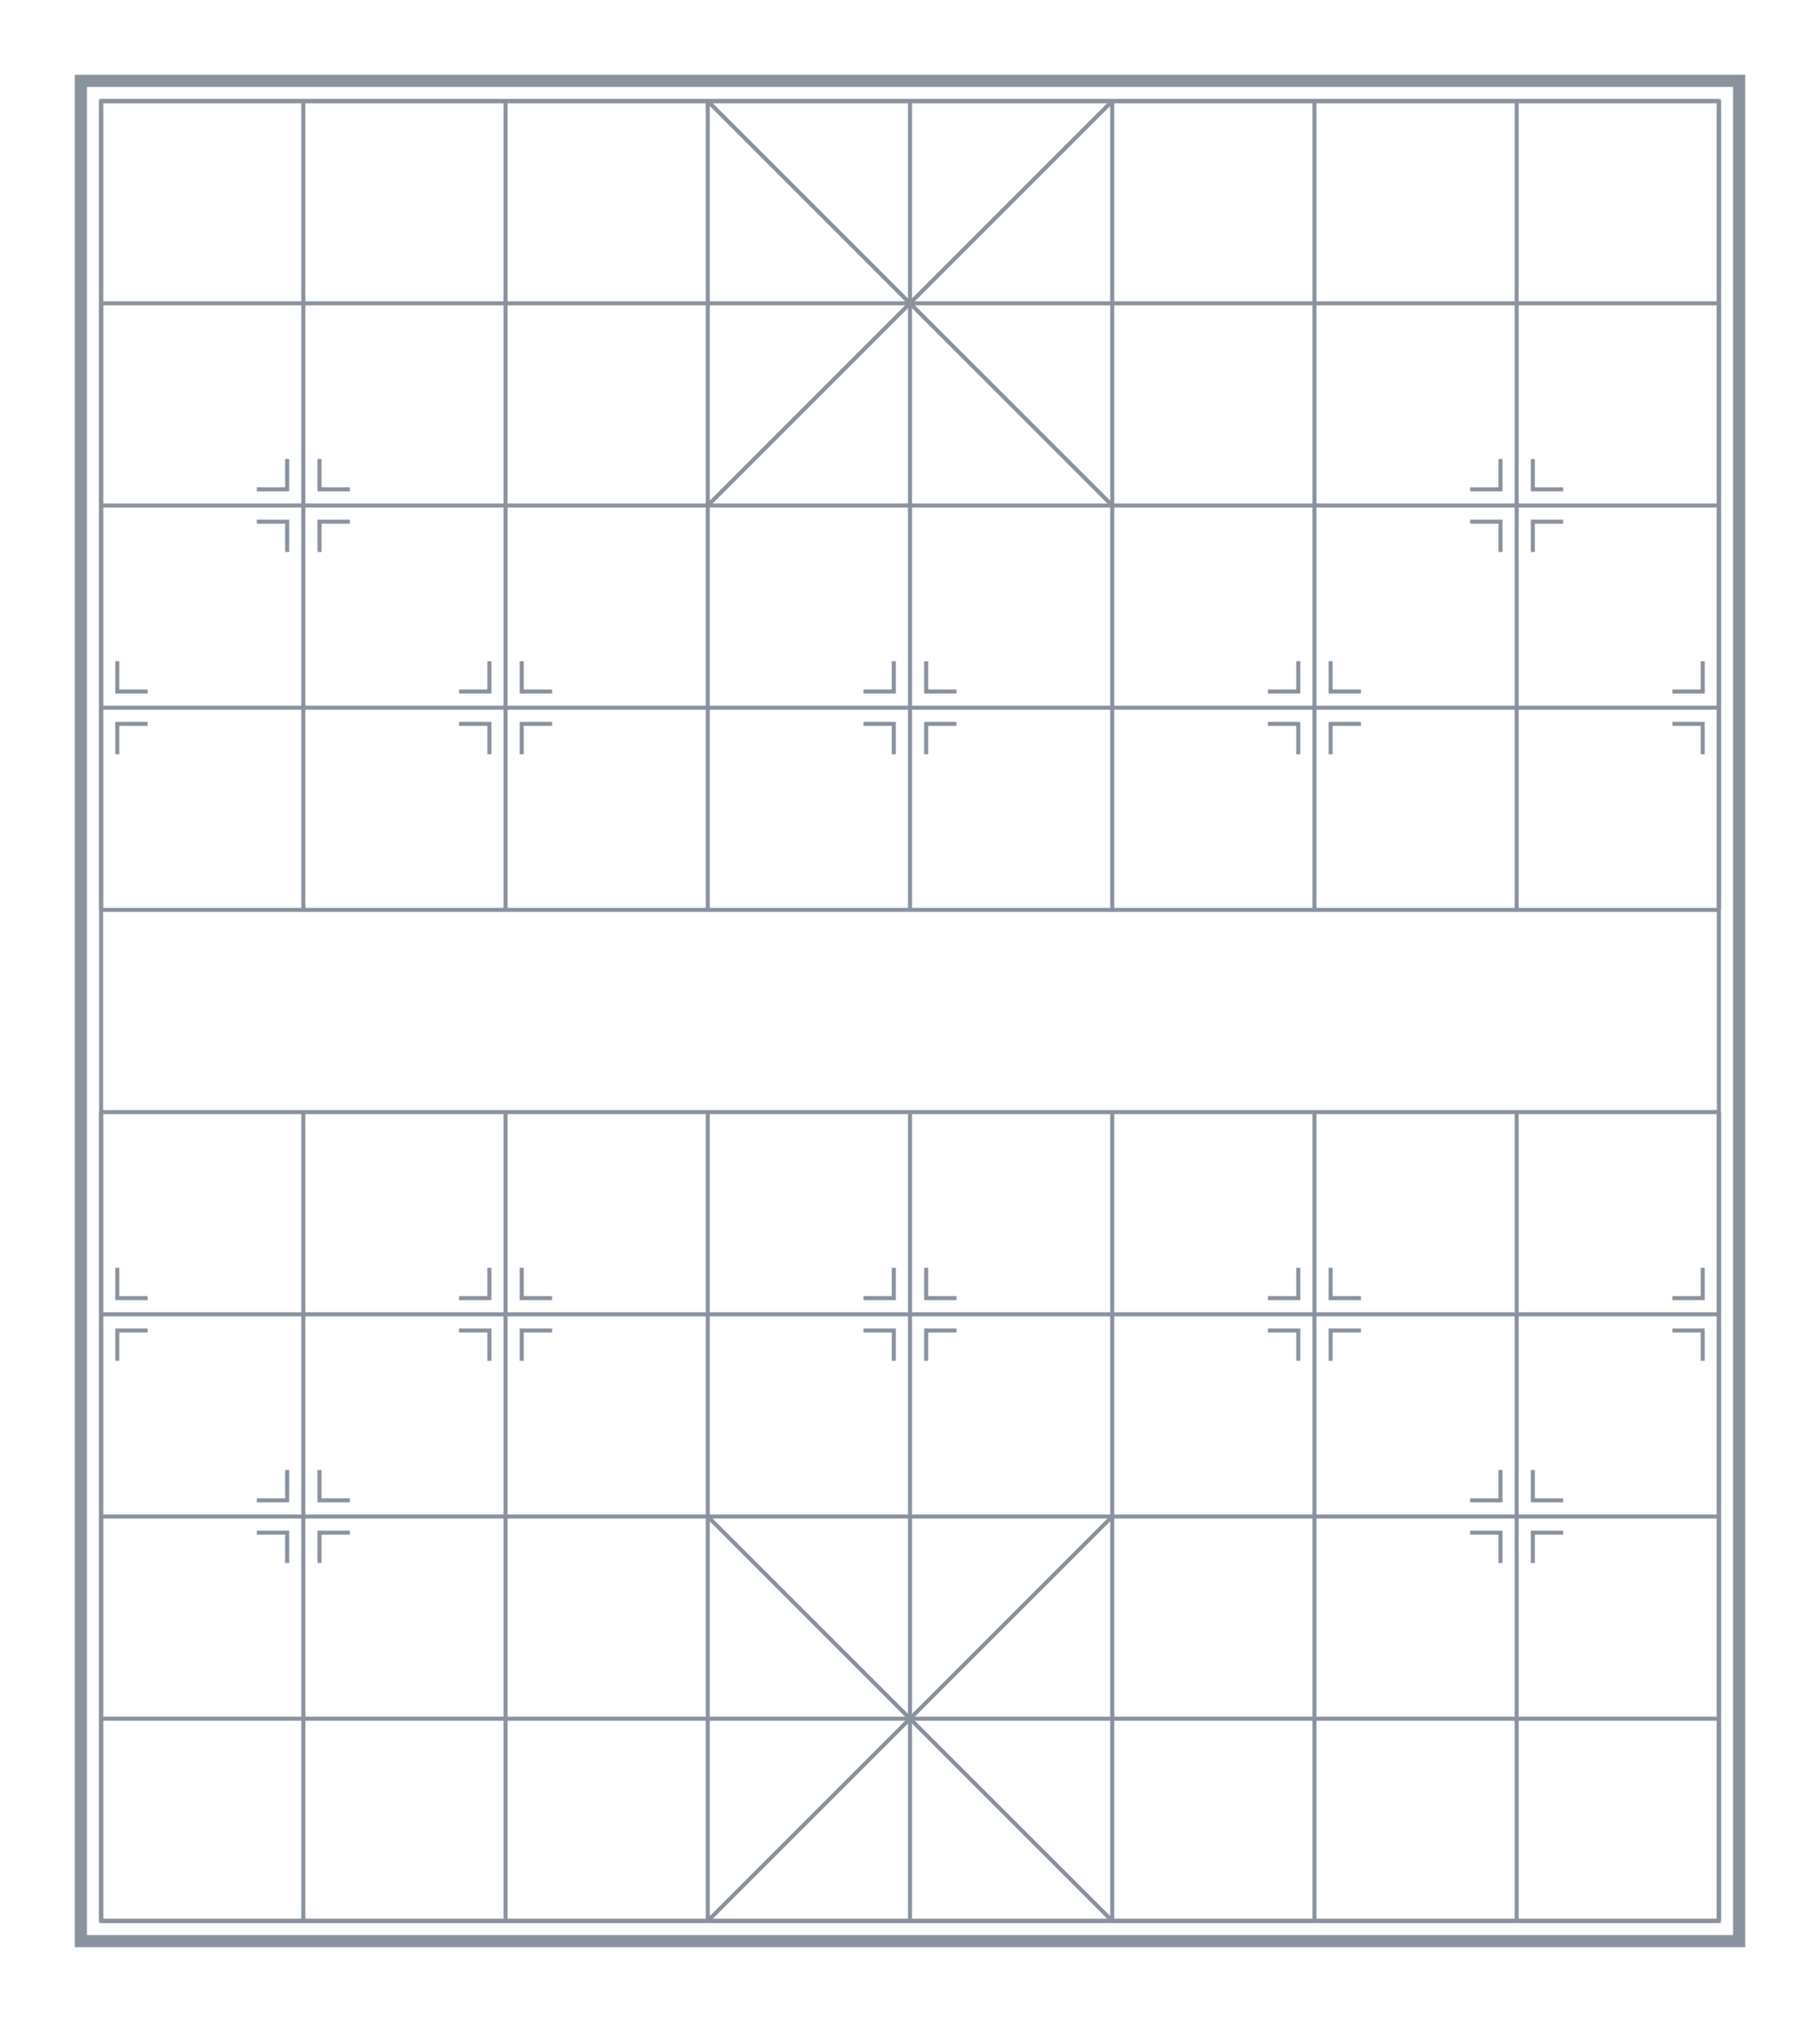
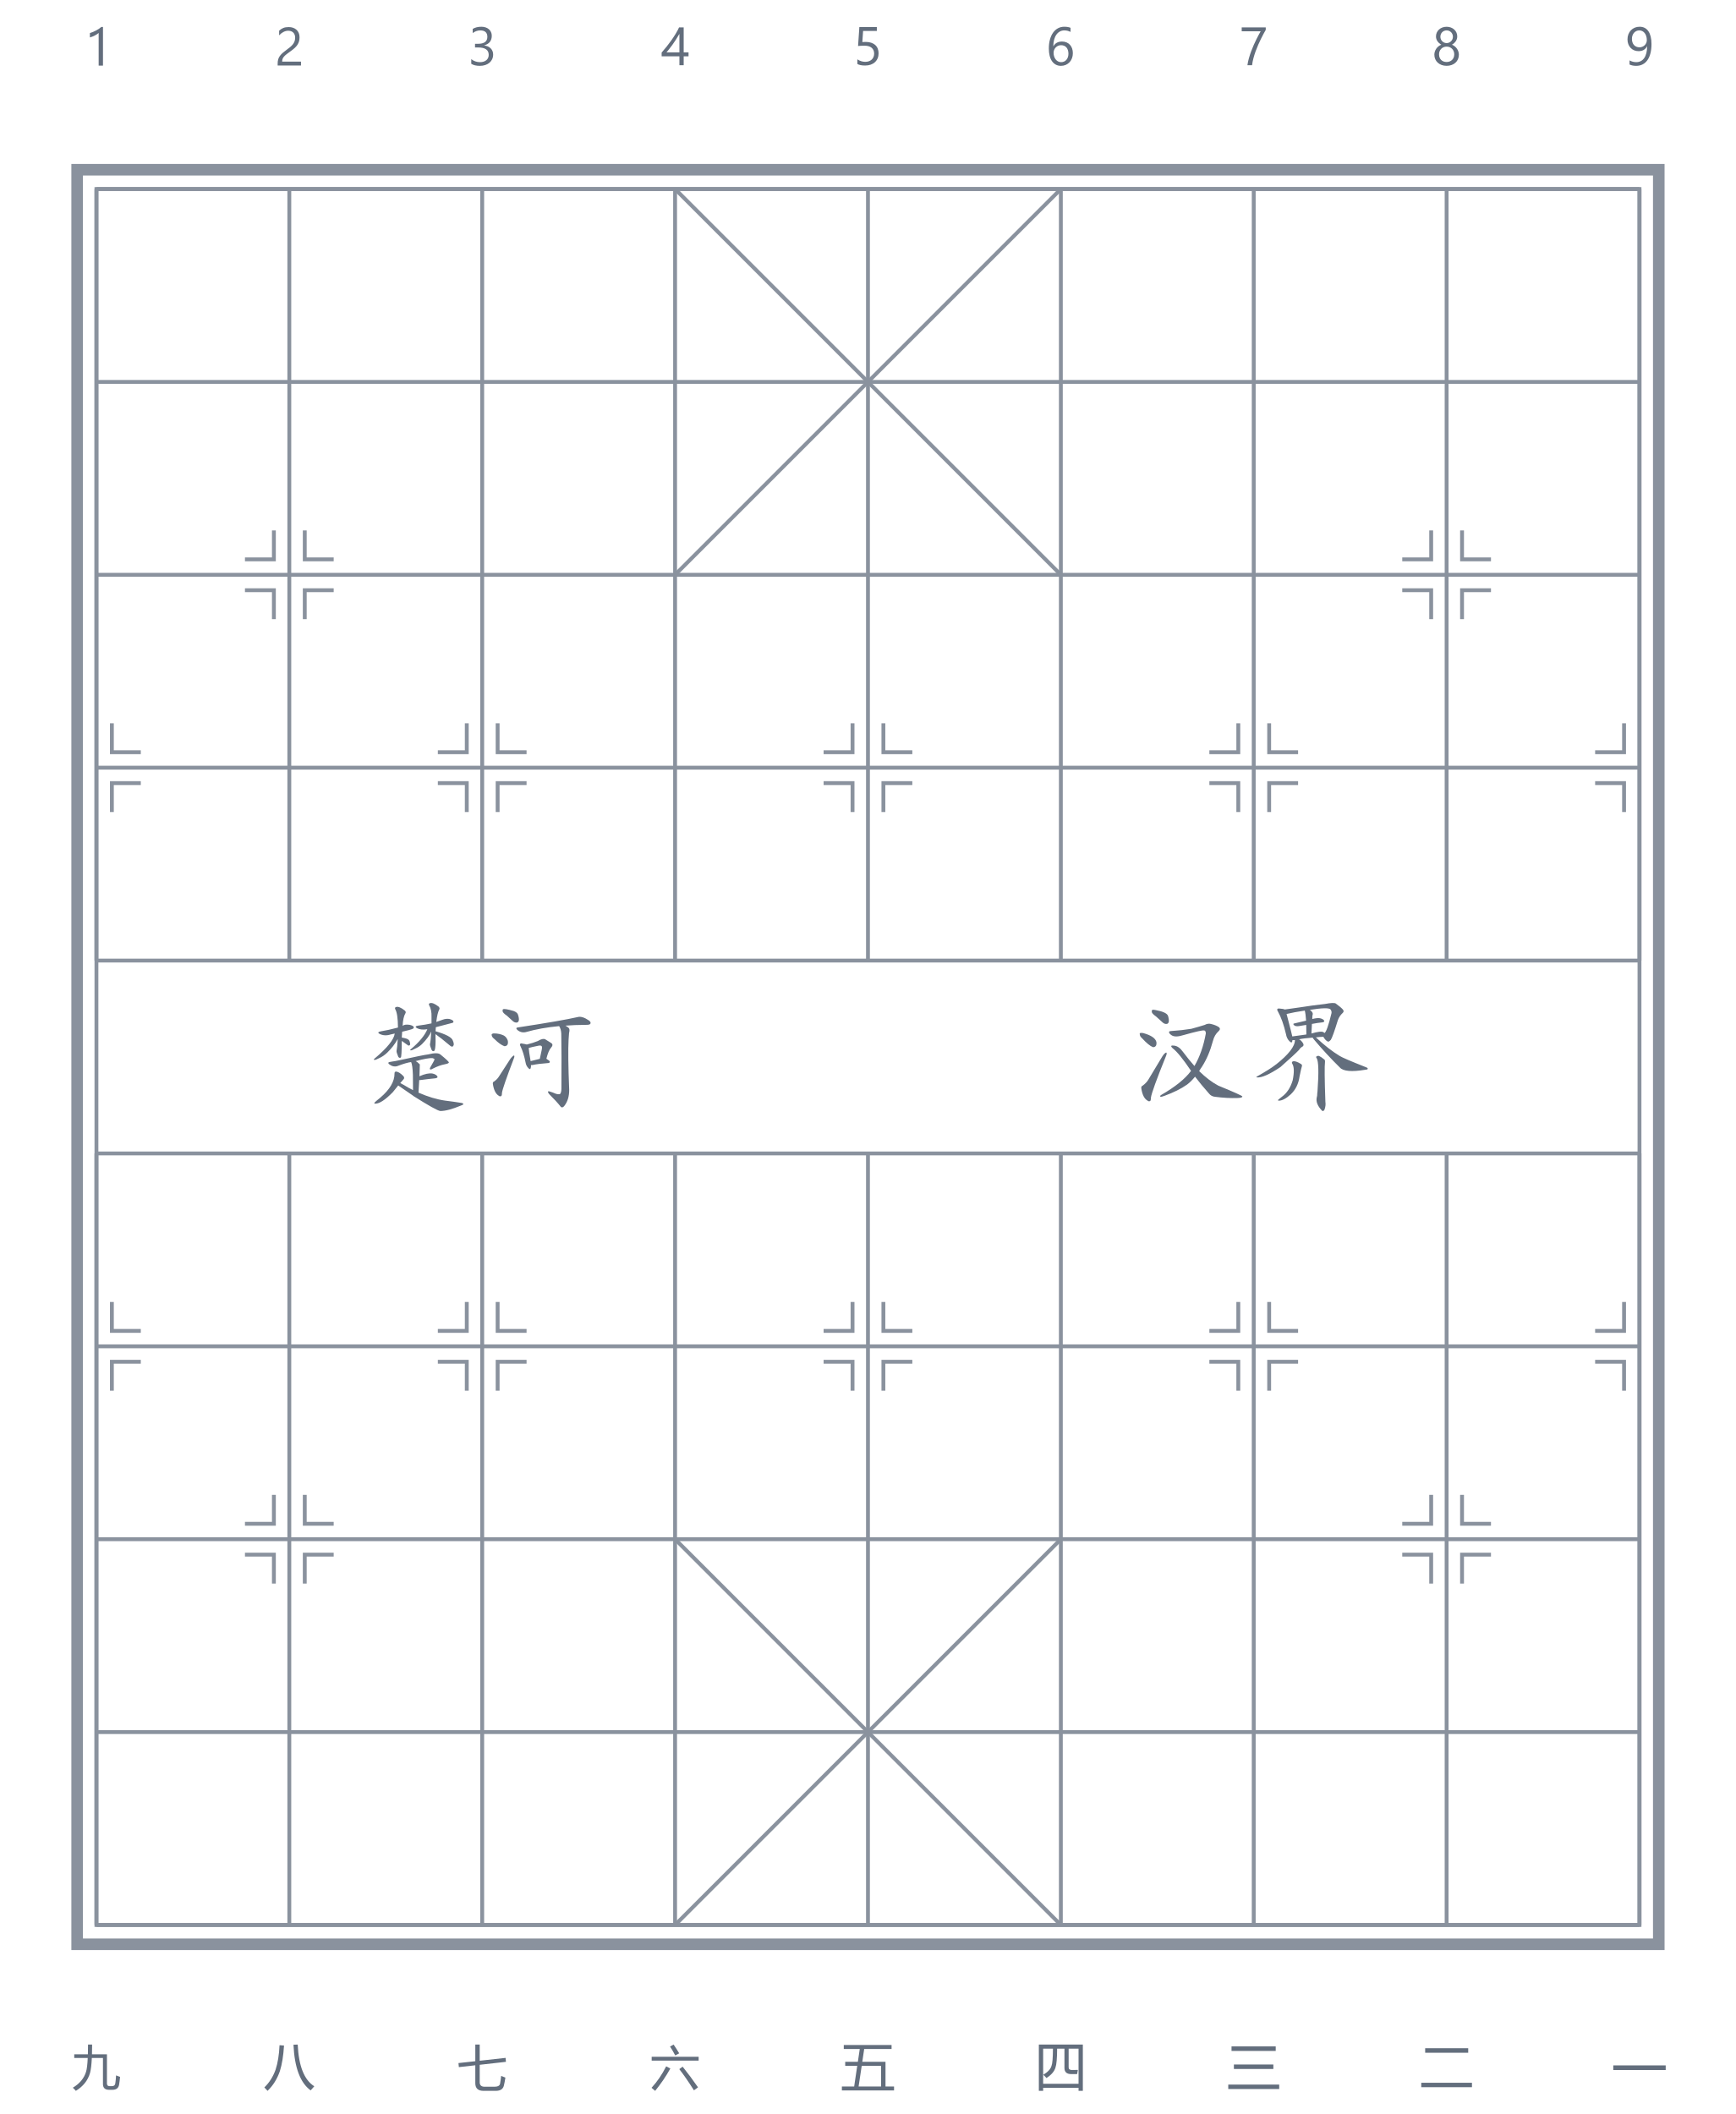
- <svg xmlns="http://www.w3.org/2000/svg" class="xq-grid" viewBox="0 0 450 500" width="450" height="500">
-   <g fill="none" stroke="#8a929e" stroke-width="1">
-     <rect x="20" y="20" width="410" height="460" stroke-width="3" />
-     <rect x="25" y="25" width="400" height="450" />
-     <path d="M25 25H425M25 75H425M25 125H425M25 175H425M25 225H425M25 275H425M25 325H425M25 375H425M25 425H425M25 475H425" />
-     <path d="M25 25V225M75 25V225M125 25V225M175 25V225M225 25V225M275 25V225M325 25V225M375 25V225M425 25V225" />
-     <path d="M25 275V475M75 275V475M125 275V475M175 275V475M225 275V475M275 275V475M325 275V475M375 275V475M425 275V475" />
-     <path d="M175 25L275 125M275 25L175 125M175 375L275 475M275 375L175 475" />
-     <path d="M71 113.5v7.5h-7.5M79 113.5v7.5h7.5M79 136.5v-7.5h7.5M71 136.5v-7.5h-7.5M371 113.5v7.5h-7.5M379 113.5v7.5h7.5M379 136.5v-7.5h7.5M371 136.5v-7.5h-7.5M71 363.5v7.5h-7.5M79 363.5v7.5h7.5M79 386.5v-7.5h7.5M71 386.5v-7.5h-7.5M371 363.5v7.5h-7.5M379 363.5v7.5h7.5M379 386.5v-7.5h7.5M371 386.5v-7.5h-7.5M121 163.5v7.5h-7.5M129 163.5v7.5h7.5M129 186.5v-7.5h7.5M121 186.5v-7.5h-7.5M221 163.5v7.5h-7.5M229 163.5v7.5h7.5M229 186.5v-7.5h7.5M221 186.5v-7.5h-7.5M321 163.5v7.5h-7.5M329 163.5v7.5h7.5M329 186.5v-7.5h7.5M321 186.5v-7.5h-7.5M121 313.5v7.5h-7.5M129 313.5v7.5h7.5M129 336.5v-7.5h7.5M121 336.5v-7.5h-7.5M221 313.5v7.5h-7.5M229 313.5v7.5h7.5M229 336.5v-7.5h7.5M221 336.5v-7.5h-7.5M321 313.5v7.5h-7.5M329 313.5v7.5h7.5M329 336.5v-7.5h7.5M321 336.5v-7.5h-7.5M29 163.5v7.5h7.5M29 186.5v-7.5h7.5M29 313.5v7.5h7.5M29 336.5v-7.5h7.5M421 163.5v7.5h-7.5M421 186.5v-7.5h-7.5M421 313.5v7.5h-7.5M421 336.5v-7.5h-7.5" />
+ <svg xmlns="http://www.w3.org/2000/svg" width="450" height="548" viewBox="0 0 450 548">
+   <g transform="translate(0 24)">
+     <g fill="none" stroke="#8a929e" stroke-width="1">
+       <rect x="20" y="20" width="410" height="460" stroke-width="3" />
+       <rect x="25" y="25" width="400" height="450" />
+       <path d="M25 25H425M25 75H425M25 125H425M25 175H425M25 225H425M25 275H425M25 325H425M25 375H425M25 425H425M25 475H425" />
+       <path d="M25 25V225M75 25V225M125 25V225M175 25V225M225 25V225M275 25V225M325 25V225M375 25V225M425 25V225" />
+       <path d="M25 275V475M75 275V475M125 275V475M175 275V475M225 275V475M275 275V475M325 275V475M375 275V475M425 275V475" />
+       <path d="M175 25L275 125M275 25L175 125M175 375L275 475M275 375L175 475" />
+       <path d="M71 113.5v7.5h-7.5M79 113.5v7.5h7.5M79 136.5v-7.5h7.5M71 136.5v-7.5h-7.5M371 113.5v7.5h-7.5M379 113.5v7.5h7.5M379 136.5v-7.5h7.5M371 136.5v-7.5h-7.5M71 363.5v7.5h-7.5M79 363.5v7.5h7.5M79 386.5v-7.5h7.5M71 386.5v-7.5h-7.5M371 363.5v7.5h-7.5M379 363.5v7.5h7.5M379 386.5v-7.5h7.5M371 386.5v-7.5h-7.5M121 163.5v7.5h-7.5M129 163.5v7.5h7.5M129 186.5v-7.5h7.5M121 186.5v-7.5h-7.5M221 163.5v7.5h-7.5M229 163.5v7.5h7.5M229 186.5v-7.5h7.5M221 186.5v-7.5h-7.5M321 163.5v7.5h-7.5M329 163.5v7.5h7.5M329 186.5v-7.5h7.5M321 186.5v-7.5h-7.5M121 313.5v7.5h-7.5M129 313.5v7.5h7.5M129 336.5v-7.5h7.5M121 336.5v-7.5h-7.5M221 313.5v7.5h-7.5M229 313.5v7.5h7.5M229 336.5v-7.5h7.5M221 336.5v-7.5h-7.5M321 313.5v7.5h-7.5M329 313.5v7.5h7.5M329 336.5v-7.5h7.5M321 336.5v-7.5h-7.5M29 163.5v7.5h7.5M29 186.5v-7.5h7.5M29 313.5v7.5h7.5M29 336.5v-7.5h7.5M421 163.5v7.5h-7.5M421 186.5v-7.5h-7.5M421 313.5v7.5h-7.5M421 336.5v-7.5h-7.5" />
+     </g>
+   </g>
+   <g id="river" fill="#636e7d">
+     <path transform="matrix(0.609465 0 0 0.609465 91.89882 286.3611)" d="M 20.109 -27.121 Q 22.856 -25.236 22.904 -25.139 Q 22.953 -25.139 23.156 -25.139 Q 23.514 -25.188 23.668 -25.594 Q 23.717 -26.106 23.408 -27.016 Q 23.205 -27.674 22.141 -28.080 Q 21.174 -28.389 20.109 -28.543 Q 20.158 -29.811 20.264 -31.029 Q 21.531 -31.387 22.953 -31.688 Q 24.684 -32.142 24.984 -32.403 Q 25.342 -32.752 25.139 -33.158 Q 24.781 -33.670 23.408 -33.971 Q 21.279 -34.279 20.467 -33.516 Q 20.621 -37.172 21.686 -38.951 Q 21.986 -39.406 21.434 -40.016 Q 18.939 -41.998 17.672 -41.543 Q 17.014 -41.340 17.314 -40.625 Q 18.436 -38.797 18.484 -32.809 Q 14.324 -31.688 11.123 -31.184 Q 9.393 -30.826 10.668 -30.111 Q 12.797 -29.047 15.340 -29.859 Q 16.096 -30.062 17.111 -30.266 Q 16.608 -26.406 8.531 -19.606 Q 7.873 -19.094 8.531 -19.045 Q 8.986 -18.996 10.514 -19.809 Q 12.342 -20.621 13.918 -22.141 Q 16.656 -24.781 18.387 -27.934 Q 18.184 -24.375 17.875 -22.799 Q 17.826 -22.295 18.590 -20.418 Q 19.045 -19.654 19.703 -20.061 Q 20.061 -20.361 20.109 -27.121 Z M 34.434 -30.014 Q 37.017 -28.186 40.170 -25.496 Q 40.828 -24.830 41.486 -24.684 Q 41.844 -24.684 42.047 -25.090 Q 42.502 -25.699 41.795 -27.324 Q 41.137 -29.299 34.483 -31.233 Q 34.483 -32.142 34.580 -32.955 Q 41.746 -34.783 41.795 -34.840 Q 42.250 -35.189 41.998 -35.596 Q 41.641 -36.108 40.324 -36.465 Q 38.903 -36.668 37.529 -36.156 Q 36.156 -35.653 34.783 -35.189 Q 35.246 -39.049 36.059 -40.528 Q 36.359 -40.983 35.856 -41.641 Q 33.361 -43.623 32.045 -43.168 Q 31.436 -42.965 31.736 -42.299 Q 32.858 -40.422 32.752 -37.375 Q 32.752 -35.953 32.752 -34.580 Q 30.014 -33.971 27.016 -33.621 Q 25.293 -33.312 26.561 -32.549 Q 28.283 -31.639 30.981 -32.094 Q 29.299 -28.080 23.969 -23.611 Q 23.359 -23.108 23.969 -23.108 Q 24.326 -23.059 25.748 -23.814 Q 27.324 -24.481 28.641 -25.699 Q 31.533 -28.592 32.654 -31.127 Q 32.451 -27.324 32.094 -25.699 Q 32.045 -25.090 32.809 -23.262 Q 33.264 -22.498 33.922 -22.904 Q 34.434 -23.359 34.483 -26.918 Q 34.483 -28.438 34.434 -30.014 Z M 18.590 -8.174 Q 21.686 -5.996 24.936 -3.811 Q 24.887 -3.811 24.936 -3.762 Q 34.889 2.543 36.514 2.689 Q 39.764 2.689 45.297 0.358 Q 46.264 0.049 46.264 -0.252 Q 46.312 -0.609 45.451 -0.764 Q 42.250 -1.268 38.545 -1.731 Q 33.215 -2.486 27.219 -5.127 Q 27.373 -8.027 27.527 -10.465 Q 27.576 -10.465 27.934 -10.465 Q 31.639 -10.969 34.377 -11.221 Q 35.653 -11.424 35.189 -12.139 Q 34.580 -12.951 33.158 -13.252 Q 31.029 -13.609 27.625 -12.090 Q 27.779 -17.014 27.779 -17.111 Q 27.731 -17.168 27.731 -17.168 Q 26.918 -18.078 26.000 -18.533 Q 31.330 -19.955 33.158 -19.809 Q 33.971 -19.606 34.028 -19.248 Q 34.028 -18.939 32.248 -15.893 Q 31.891 -15.283 32.142 -15.031 Q 32.500 -14.828 33.312 -15.340 Q 36.108 -16.762 38.342 -17.168 Q 40.170 -17.518 40.121 -17.981 Q 40.064 -18.484 36.562 -21.328 Q 35.344 -22.393 31.281 -21.377 Q 29.404 -21.174 19.500 -18.996 Q 17.469 -18.533 15.340 -18.233 Q 13.764 -18.029 14.779 -17.168 Q 16.453 -15.893 18.184 -16.404 Q 22.189 -17.924 24.074 -18.127 Q 24.684 -16.908 24.830 -12.699 Q 24.830 -10.408 24.887 -6.199 Q 23.920 -6.703 22.856 -7.264 Q 20.824 -8.531 19.451 -9.189 Q 20.109 -10.002 20.824 -10.766 Q 21.434 -11.375 20.768 -12.188 Q 18.793 -14.170 17.518 -14.064 Q 17.014 -14.016 17.014 -13.252 Q 17.062 -8.174 10.920 -2.949 Q 9.393 -1.731 8.637 -1.016 Q 8.125 -0.252 8.938 -0.455 Q 11.529 -0.455 16.299 -5.330 Q 18.029 -7.467 18.590 -8.174 Z M 64.846 -37.830 Q 65.967 -36.871 67.283 -35.596 Q 68.096 -34.840 69.014 -34.938 Q 69.623 -34.986 69.875 -35.750 Q 70.078 -36.668 69.517 -38.342 Q 69.168 -39.309 67.641 -39.861 Q 63.830 -40.983 63.172 -40.576 Q 62.871 -40.373 63.018 -39.609 Q 63.221 -38.951 64.846 -37.830 Z M 59.564 -27.877 Q 61.904 -25.545 63.733 -24.887 Q 64.642 -24.830 65.106 -25.594 Q 65.406 -26.406 65.154 -27.373 Q 64.642 -28.746 63.529 -29.404 Q 61.701 -30.314 59.264 -30.314 Q 58.809 -30.314 58.549 -30.111 Q 58.199 -30.062 58.403 -29.299 Q 58.549 -28.641 59.564 -27.877 Z M 59.361 -9.856 Q 58.703 -9.652 58.858 -8.734 Q 59.467 -4.924 61.344 -3.811 Q 61.701 -3.453 62.262 -3.607 Q 62.717 -3.656 62.717 -5.029 Q 63.018 -7.215 67.689 -19.451 Q 68.047 -20.264 67.998 -20.621 Q 67.949 -21.125 67.486 -20.768 Q 66.983 -20.418 66.324 -19.549 Q 63.684 -15.389 61.295 -11.781 Q 60.686 -10.814 59.361 -9.856 Z M 75.059 -16.859 Q 75.408 -16.811 75.920 -16.908 Q 77.951 -17.371 82.517 -17.721 Q 83.029 -17.777 83.078 -18.281 Q 83.078 -18.639 81.608 -19.549 Q 82.517 -23.108 83.590 -24.221 Q 84.809 -25.594 83.533 -26.309 Q 82.574 -26.918 81.096 -27.828 Q 80.031 -28.340 77.951 -27.064 Q 75.969 -26.252 73.279 -25.594 Q 72.621 -25.797 71.297 -26.000 Q 70.688 -26.203 70.533 -25.902 Q 70.184 -25.594 70.639 -24.781 Q 71.906 -22.189 72.767 -17.924 Q 72.971 -16.656 73.734 -15.795 Q 74.653 -14.674 74.904 -15.486 Q 75.108 -15.998 75.059 -16.859 Z M 74.904 -18.533 Q 74.141 -22.856 74.092 -24.123 Q 75.205 -24.481 78.252 -25.090 Q 79.324 -25.293 79.576 -24.887 Q 79.934 -24.684 79.576 -23.059 Q 79.219 -21.483 78.812 -19.500 Q 76.529 -18.891 74.904 -18.533 Z M 85.564 -4.672 Q 84.451 -5.184 82.924 -5.639 Q 82.314 -5.842 82.314 -5.484 Q 82.266 -5.127 82.778 -4.518 Q 85.873 -1.471 87.799 0.967 Q 88.408 1.471 89.172 0.609 Q 91.358 -2.137 91.309 -6.346 Q 90.699 -21.434 91.049 -27.625 Q 91.106 -29.047 91.252 -30.469 Q 91.609 -31.891 91.252 -32.451 Q 90.903 -32.955 89.733 -33.621 Q 93.283 -33.922 99.076 -33.971 Q 100.141 -34.028 100.344 -34.483 Q 100.653 -35.092 99.734 -35.799 Q 96.842 -37.781 94.965 -37.278 Q 88.108 -35.701 69.469 -32.858 Q 68.356 -32.703 69.217 -31.842 Q 70.793 -30.420 72.873 -30.875 Q 79.267 -32.703 87.043 -33.418 Q 87.092 -33.215 87.392 -32.752 Q 88.002 -31.484 87.953 -29.299 Q 88.108 -22.393 88.002 -6.703 Q 87.953 -5.127 87.449 -4.574 Q 86.938 -4.266 85.564 -4.672 Z" />
+     <path transform="matrix(0.618947 0 0 0.618947 291.6506 286.1726)" d="M 13.000 -36.611 Q 14.268 -35.498 15.689 -34.174 Q 16.502 -33.418 17.420 -33.516 Q 18.029 -33.564 18.281 -34.328 Q 18.484 -35.246 17.981 -36.920 Q 17.371 -38.496 12.643 -39.358 Q 11.732 -39.561 11.375 -39.358 Q 11.074 -39.154 11.221 -38.391 Q 11.424 -37.733 13.000 -36.611 Z M 7.109 -27.527 Q 9.904 -24.481 11.627 -23.814 Q 12.439 -23.668 12.951 -24.424 Q 13.252 -25.090 13.106 -26.000 Q 12.496 -28.283 7.873 -29.608 Q 7.824 -29.656 7.768 -29.656 Q 6.857 -29.859 6.346 -29.705 Q 5.996 -29.656 6.199 -28.949 Q 6.248 -28.283 7.109 -27.527 Z M 7.312 -7.621 Q 6.654 -7.418 6.809 -6.451 Q 7.418 -2.486 9.449 -1.373 Q 9.799 -1.016 10.359 -1.170 Q 10.814 -1.219 10.814 -2.592 Q 11.172 -5.330 17.111 -20.012 Q 17.469 -20.824 17.420 -21.231 Q 17.371 -21.734 16.908 -21.377 Q 16.299 -21.027 15.689 -20.061 Q 12.496 -14.828 9.701 -10.107 Q 8.938 -8.840 7.312 -7.621 Z M 27.625 -13.861 Q 23.920 -8.840 15.186 -3.811 Q 14.373 -3.299 14.828 -3.047 Q 15.186 -2.893 16.502 -3.404 Q 22.295 -5.533 25.902 -8.076 Q 27.625 -9.344 29.299 -11.424 Q 31.891 -8.027 35.092 -4.420 Q 36.059 -3.153 37.684 -2.998 Q 42.762 -2.340 47.028 -2.486 Q 49.205 -2.543 49.108 -3.153 Q 48.953 -3.607 39.049 -7.670 Q 35.043 -9.799 31.029 -13.764 Q 31.533 -14.674 32.199 -15.592 Q 35.092 -20.061 36.814 -26.455 Q 37.424 -28.893 39.154 -30.469 Q 40.219 -31.436 39.252 -32.199 Q 37.984 -33.012 36.311 -33.418 Q 34.783 -33.922 33.361 -33.109 Q 31.330 -32.451 27.779 -31.484 Q 23.766 -30.826 19.654 -30.574 Q 18.688 -30.574 18.436 -30.266 Q 18.233 -29.608 19.451 -28.795 Q 20.971 -27.731 24.481 -28.844 Q 32.248 -31.029 33.109 -30.777 Q 33.767 -30.777 33.824 -29.559 Q 32.403 -21.637 29.047 -15.893 Q 26.715 -18.533 24.277 -21.783 Q 22.547 -24.221 20.564 -24.424 Q 19.606 -24.578 19.346 -24.326 Q 19.199 -23.969 20.012 -23.262 Q 22.750 -21.125 27.625 -13.861 Z M 78.561 -27.779 Q 78.715 -27.422 79.170 -26.918 Q 84.346 -20.768 89.984 -15.234 Q 92.121 -12.902 100.596 -14.324 Q 101.562 -14.373 101.611 -14.674 Q 101.766 -15.031 101.002 -15.340 Q 91.252 -19.199 89.887 -20.109 Q 85.312 -22.856 80.031 -27.779 Q 79.877 -27.828 79.877 -27.877 Q 81.299 -28.080 83.029 -28.137 Q 83.842 -26.715 84.703 -26.252 Q 85.215 -25.748 86.174 -26.861 Q 86.986 -28.137 89.123 -35.092 L 89.123 -35.092 Q 89.733 -36.814 91.106 -38.090 Q 91.861 -38.748 91.252 -39.512 Q 90.439 -40.471 88.205 -42.096 Q 87.295 -42.559 83.842 -41.892 Q 78.049 -41.234 72.971 -40.422 Q 69.721 -39.918 66.877 -39.561 Q 66.267 -39.861 64.594 -39.967 Q 63.936 -40.016 63.830 -39.812 Q 63.529 -39.455 64.033 -38.699 Q 66.016 -35.141 67.389 -29.250 Q 67.689 -27.422 68.811 -26.309 Q 69.778 -25.342 69.981 -26.106 Q 70.029 -26.406 70.078 -26.715 Q 70.533 -26.715 71.142 -26.764 Q 71.142 -22.799 63.172 -16.502 Q 62.969 -16.453 62.871 -16.299 Q 60.686 -14.576 55.201 -11.481 Q 54.746 -11.326 55.250 -11.123 Q 58.143 -10.814 65.049 -15.438 Q 71.142 -20.824 72.873 -22.652 Q 73.328 -23.465 74.344 -24.074 Q 74.701 -24.221 74.750 -24.733 Q 74.750 -25.188 74.295 -25.797 Q 73.377 -27.016 72.767 -27.064 Q 74.953 -27.527 78.561 -27.779 Z M 83.078 -30.062 Q 82.014 -30.672 78.049 -29.502 Q 78.106 -31.688 78.252 -33.516 Q 80.543 -33.971 82.623 -34.174 Q 83.736 -34.377 83.330 -34.986 Q 82.826 -35.653 81.608 -35.904 Q 80.486 -36.108 78.512 -35.596 Q 78.455 -35.596 78.406 -35.547 Q 78.406 -36.766 78.512 -37.221 Q 78.967 -38.293 77.391 -39.406 Q 85.061 -40.625 86.028 -39.609 Q 86.637 -38.797 86.434 -37.936 Q 84.606 -30.420 83.533 -29.705 Q 83.330 -29.908 83.078 -30.062 Z M 70.029 -28.283 Q 70.029 -28.592 67.641 -37.684 Q 70.688 -38.439 75.262 -39.106 Q 75.611 -37.830 75.814 -34.889 Q 73.174 -34.279 70.842 -33.719 Q 70.029 -33.564 70.996 -32.809 Q 71.606 -32.451 72.767 -32.606 Q 74.344 -32.906 75.871 -33.109 Q 75.871 -31.436 75.920 -29.096 Q 72.824 -28.641 70.029 -28.283 Z M 69.981 -16.908 Q 71.248 -15.031 70.184 -9.856 Q 68.811 -5.281 65.658 -2.998 Q 65.000 -2.486 64.342 -1.934 Q 63.733 -1.471 64.342 -1.373 Q 66.471 -1.373 69.371 -4.014 Q 72.467 -6.955 73.076 -11.529 Q 73.840 -15.234 73.986 -15.543 Q 74.344 -16.356 73.637 -16.762 Q 71.346 -18.184 70.281 -17.826 Q 69.672 -17.623 69.981 -16.908 Z M 80.234 -19.199 Q 81.453 -17.217 80.592 -5.330 Q 80.543 -4.875 80.486 -4.420 Q 80.486 -3.299 80.283 -2.746 Q 79.674 -0.106 82.469 2.795 Q 82.517 2.844 82.672 2.949 Q 83.281 2.998 83.533 2.340 Q 84.142 0.658 83.891 -0.918 Q 83.387 -15.080 83.736 -17.672 Q 83.793 -18.330 83.484 -18.590 Q 82.217 -19.654 81.250 -20.109 Q 80.592 -20.264 80.137 -19.858 Q 79.828 -19.703 80.234 -19.199 Z" />
+   </g>
+   <g id="coordinates" fill="#636e7d">
+     <path transform="matrix(1 0 0 1 21.74609 1.904076)" d="M4.525,5.085L4.949,5.085 4.949,15.107 3.828,15.107 3.828,6.637C3.742,6.724 3.615,6.823 3.449,6.934 3.282,7.046 3.096,7.156 2.888,7.266 2.681,7.375 2.462,7.478 2.232,7.573 2.002,7.669 1.777,7.744 1.559,7.799L1.559,6.664C1.805,6.596 2.066,6.504 2.341,6.387 2.617,6.271 2.888,6.141 3.155,5.998 3.421,5.854 3.673,5.704 3.91,5.547 4.147,5.389 4.352,5.236 4.525,5.085z" />
+     <path transform="matrix(0.901144 0 0 0.901144 18.67967 527.0802)" d="M4.594,3.24L5.77,3.24C5.77,4.261,5.756,5.195,5.729,6.043L10.035,6.043 10.035,14.342C10.008,14.916,10.268,15.203,10.814,15.203L11.471,15.203C12.045,15.203 12.368,14.934 12.441,14.396 12.542,13.749 12.615,12.988 12.66,12.113 13.016,12.268 13.398,12.409 13.809,12.537 13.736,13.33 13.645,14.068 13.535,14.752 13.371,15.754 12.729,16.256 11.607,16.256L10.637,16.256C9.434,16.256,8.85,15.659,8.887,14.465L8.887,7.096 5.688,7.096C5.596,9.055 5.423,10.495 5.168,11.416 4.557,13.549 3.199,15.262 1.094,16.556 0.866,16.274 0.574,15.973 0.219,15.654 2.178,14.478 3.445,12.956 4.02,11.088 4.257,10.34 4.421,9.01 4.512,7.096L0.629,7.096 0.629,6.043 4.553,6.043C4.58,5.204,4.594,4.27,4.594,3.24z" />
+     <path transform="matrix(1 0 0 1 71.22998 1.876732)" d="M3.609,5.14C4.01,5.14 4.382,5.198 4.724,5.314 5.065,5.43 5.362,5.6 5.612,5.823 5.863,6.047 6.06,6.322 6.204,6.651 6.347,6.979 6.419,7.355 6.419,7.779 6.419,8.166 6.375,8.517 6.286,8.831 6.197,9.146 6.062,9.442 5.882,9.72 5.702,9.998 5.476,10.265 5.202,10.52 4.929,10.775 4.607,11.035 4.238,11.299 3.778,11.627 3.399,11.907 3.1,12.14 2.802,12.372 2.565,12.59 2.389,12.793 2.214,12.996 2.091,13.198 2.02,13.401 1.949,13.604 1.914,13.837 1.914,14.102L6.795,14.102 6.795,15.107 0.745,15.107 0.745,14.621C0.745,14.202 0.791,13.833 0.882,13.514 0.973,13.195 1.123,12.892 1.333,12.605 1.543,12.318 1.817,12.03 2.157,11.743 2.496,11.456 2.912,11.133 3.404,10.773 3.76,10.517 4.057,10.274 4.296,10.041 4.536,9.809 4.728,9.576 4.874,9.344 5.02,9.112 5.124,8.876 5.185,8.636 5.247,8.397 5.277,8.143 5.277,7.874 5.277,7.573 5.231,7.311 5.137,7.088 5.044,6.865 4.916,6.679 4.754,6.531 4.593,6.383 4.402,6.272 4.184,6.199 3.965,6.127 3.728,6.09 3.473,6.09 3.254,6.09 3.04,6.12 2.83,6.179 2.62,6.238 2.417,6.32 2.218,6.425 2.02,6.53 1.829,6.655 1.644,6.801 1.459,6.947 1.287,7.109 1.128,7.286L1.128,6.083C1.442,5.778 1.794,5.544 2.184,5.383 2.574,5.221 3.049,5.14 3.609,5.14z" />
+     <path transform="matrix(0.943779 0 0 0.943779 68.4129 526.4905)" d="M4.293,3.896L5.523,3.992C5.35,6.827 4.967,9.178 4.375,11.047 3.628,13.198 2.502,14.993 0.998,16.433 0.734,16.114 0.442,15.8 0.123,15.49 1.49,14.178 2.52,12.546 3.213,10.596 3.814,8.754 4.174,6.521 4.293,3.896z M9.283,3.719C9.557,9.625 11.074,13.444 13.836,15.176 13.453,15.604 13.12,15.982 12.838,16.31 9.976,14.223 8.404,10.04 8.121,3.76L9.283,3.719z" />
+     <path transform="matrix(1 0 0 1 121.3223 1.791283)" d="M3.445,5.14C3.855,5.14 4.227,5.197 4.56,5.311 4.892,5.425 5.177,5.584 5.414,5.789 5.651,5.994 5.834,6.24 5.964,6.528 6.094,6.815 6.159,7.131 6.159,7.478 6.159,8.767 5.507,9.597 4.204,9.966L4.204,9.993C4.537,10.03 4.844,10.111 5.127,10.236 5.41,10.361 5.653,10.524 5.858,10.725 6.063,10.925 6.224,11.161 6.34,11.432 6.457,11.704 6.515,12.003 6.515,12.331 6.515,12.773 6.431,13.176 6.265,13.538 6.099,13.9 5.864,14.21 5.561,14.468 5.258,14.725 4.895,14.924 4.471,15.066 4.047,15.207 3.58,15.278 3.069,15.278 2.135,15.278 1.392,15.1 0.841,14.744L0.841,13.541C1.502,14.061 2.258,14.321 3.11,14.321 3.452,14.321 3.761,14.277 4.037,14.191 4.312,14.104 4.549,13.979 4.748,13.815 4.946,13.651 5.098,13.452 5.206,13.22 5.313,12.988 5.366,12.725 5.366,12.434 5.366,11.153 4.455,10.513 2.632,10.513L1.818,10.513 1.818,9.563 2.591,9.563C4.204,9.563 5.011,8.961 5.011,7.758 5.011,6.646 4.396,6.09 3.165,6.09 2.472,6.09 1.823,6.322 1.217,6.787L1.217,5.7C1.841,5.327,2.584,5.14,3.445,5.14z" />
+     <path transform="matrix(0.927816 0 0 0.927816 118.518 526.9557)" d="M5.059,3.281L6.289,3.281 6.289,7.8 13.521,7 13.617,8.107 6.289,8.934 6.289,13.808C6.289,14.647,6.749,15.066,7.67,15.066L10.363,15.066C11.339,15.066 11.876,14.779 11.977,14.205 12.095,13.567 12.195,12.847 12.277,12.045 12.624,12.2 13.02,12.355 13.467,12.51 13.321,13.458 13.175,14.219 13.029,14.793 12.783,15.741 12.027,16.215 10.76,16.215L7.369,16.215C5.829,16.215,5.059,15.504,5.059,14.082L5.059,9.071 0.465,9.584 0.355,8.449 5.059,7.936 5.059,3.281z" />
+     <path transform="matrix(1 0 0 1 171.418 1.794701)" d="M4.703,6.979C4.361,7.576 4.038,8.109 3.732,8.578 3.427,9.048 3.137,9.474 2.861,9.857 2.585,10.239 2.322,10.586 2.071,10.896 1.821,11.206 1.584,11.5 1.36,11.778L4.703,11.778 4.703,6.979z M4.614,5.304L5.811,5.304 5.811,11.778 7.068,11.778 7.068,12.803 5.811,12.803 5.811,15.107 4.703,15.107 4.703,12.803 0.096,12.803 0.096,11.832C0.524,11.349 0.957,10.833 1.395,10.284 1.832,9.735 2.25,9.178 2.649,8.613 3.048,8.047 3.417,7.483 3.756,6.921 4.096,6.358 4.382,5.819 4.614,5.304z" />
+     <path transform="matrix(0.917152 0 0 0.917152 168.5549 527.0033)" d="M9.16,9.515C10.655,11.384,12.104,13.33,13.508,15.353L12.359,16.201C10.792,13.731,9.411,11.735,8.217,10.213L9.16,9.515z M4.512,9.42L5.688,10.035C4.448,12.259 3.017,14.364 1.395,16.351 1.103,16.096 0.761,15.809 0.369,15.49 1.946,13.795 3.327,11.771 4.512,9.42z M0.41,6.713L13.686,6.713 13.686,7.806 0.41,7.806 0.41,6.713z M6.604,3.267C7.041,3.887,7.57,4.712,8.189,5.742L7.068,6.344C6.476,5.213,5.988,4.375,5.605,3.828L6.604,3.267z" />
+     <path transform="matrix(1 0 0 1 221.1274 1.709251)" d="M1.641,5.304L6.173,5.304 6.173,6.316 2.611,6.316 2.413,9.194C2.559,9.184 2.714,9.176 2.878,9.17 3.042,9.163 3.188,9.159 3.315,9.159 3.835,9.159 4.3,9.228 4.71,9.364 5.12,9.501 5.468,9.696 5.752,9.949 6.037,10.202 6.254,10.512 6.402,10.879 6.55,11.246 6.624,11.657 6.624,12.113 6.624,12.591 6.542,13.024 6.378,13.411 6.214,13.799 5.98,14.131 5.677,14.409 5.374,14.687 5.008,14.902 4.58,15.052 4.152,15.202 3.675,15.278 3.151,15.278 2.24,15.278 1.563,15.141 1.121,14.867L1.121,13.678C1.786,14.106 2.468,14.321 3.165,14.321 3.521,14.321 3.841,14.268 4.125,14.163 4.41,14.058 4.653,13.913 4.854,13.726 5.054,13.539 5.208,13.313 5.315,13.049 5.422,12.785 5.476,12.495 5.476,12.181 5.476,11.543 5.261,11.043 4.833,10.68 4.405,10.318 3.783,10.137 2.967,10.137 2.835,10.137 2.696,10.139 2.55,10.144 2.404,10.148 2.258,10.154 2.112,10.161 1.966,10.168 1.824,10.176 1.685,10.185 1.546,10.194 1.42,10.205 1.306,10.219L1.641,5.304z" />
+     <path transform="matrix(1 0 0 1 217.9658 525.9787)" d="M5.414,9.529L4.607,14.889 10.432,14.889 10.432,9.529 5.414,9.529z M0.766,4.129L13.152,4.129 13.152,5.168 6.057,5.168 5.564,8.49 11.58,8.49 11.58,14.889 13.795,14.889 13.795,15.914 0.273,15.914 0.273,14.889 3.459,14.889 4.252,9.529 1.135,9.529 1.135,8.49 4.416,8.49 4.908,5.168 0.766,5.168 0.766,4.129z" />
+     <path transform="matrix(1 0 0 1 271.1274 1.791283)" d="M3.931,9.925C3.653,9.925 3.395,9.977 3.158,10.082 2.921,10.187 2.716,10.329 2.543,10.509 2.37,10.69 2.234,10.899 2.136,11.138 2.038,11.378 1.989,11.632 1.989,11.901 1.989,12.238 2.037,12.553 2.133,12.847 2.229,13.141 2.363,13.398 2.536,13.616 2.709,13.835 2.916,14.007 3.155,14.133 3.394,14.258 3.66,14.321 3.951,14.321 4.234,14.321 4.491,14.267 4.724,14.16 4.956,14.053 5.154,13.904 5.318,13.712 5.482,13.521 5.61,13.292 5.701,13.025 5.792,12.759 5.838,12.463 5.838,12.14 5.838,11.798 5.795,11.49 5.708,11.217 5.621,10.944 5.497,10.711 5.335,10.52 5.174,10.328 4.974,10.181 4.737,10.079 4.5,9.976 4.231,9.925 3.931,9.925z M4.758,5.14C5.432,5.14,5.975,5.233,6.385,5.42L6.385,6.48C5.879,6.22 5.346,6.09 4.785,6.09 4.348,6.09 3.953,6.188 3.603,6.384 3.252,6.58 2.951,6.857 2.7,7.215 2.45,7.572 2.257,8.004 2.123,8.51 1.988,9.016 1.921,9.579 1.921,10.198L1.948,10.198C2.399,9.383 3.145,8.975 4.184,8.975 4.612,8.975 4.998,9.048 5.342,9.194 5.686,9.339 5.98,9.546 6.224,9.812 6.468,10.079 6.656,10.397 6.788,10.766 6.92,11.135 6.986,11.545 6.986,11.996 6.986,12.475 6.909,12.915 6.754,13.316 6.599,13.717 6.385,14.063 6.111,14.355 5.838,14.646 5.512,14.873 5.134,15.035 4.756,15.197 4.345,15.278 3.903,15.278 3.411,15.278 2.97,15.175 2.581,14.97 2.191,14.765 1.861,14.47 1.589,14.085 1.318,13.7 1.112,13.229 0.971,12.673 0.829,12.117 0.759,11.49 0.759,10.793 0.759,9.941 0.853,9.167 1.042,8.472 1.232,7.777 1.5,7.183 1.849,6.688 2.198,6.194 2.618,5.812 3.11,5.543 3.603,5.274 4.152,5.14 4.758,5.14z" />
+     <path transform="matrix(0.96878 0 0 0.96878 268.0662 525.9472)" d="M2.42,5.277L2.42,14.683 11.895,14.683 11.895,5.277 9.242,5.277 9.242,10.281C9.242,10.755 9.534,10.992 10.117,10.992 10.546,10.992 11.079,10.983 11.717,10.965L11.512,12.086 9.939,12.086C8.727,12.086,8.121,11.534,8.121,10.431L8.121,5.277 6.166,5.277C6.152,7.848 6.002,9.538 5.715,10.349 5.414,11.37 4.612,12.3 3.309,13.139 3.072,12.856 2.789,12.564 2.461,12.264 3.691,11.525 4.425,10.728 4.662,9.871 4.904,9.279 5.031,7.747 5.045,5.277L2.42,5.277z M1.271,4.183L13.043,4.183 13.043,16.57 11.895,16.57 11.895,15.75 2.42,15.75 2.42,16.57 1.271,16.57 1.271,4.183z" />
+     <path transform="matrix(1 0 0 1 321.2129 1.794701)" d="M0.67,5.304L6.904,5.304 6.904,5.953C6.754,6.213 6.573,6.537 6.361,6.924 6.149,7.311 5.924,7.747 5.688,8.23 5.451,8.713 5.209,9.232 4.963,9.788 4.717,10.344 4.487,10.919 4.272,11.511 4.058,12.103 3.87,12.704 3.708,13.312 3.547,13.921 3.429,14.519 3.356,15.107L2.153,15.107C2.235,14.523 2.362,13.927 2.533,13.319 2.704,12.711 2.897,12.114 3.114,11.528 3.33,10.942 3.559,10.378 3.801,9.836 4.042,9.294 4.277,8.795 4.505,8.339 4.733,7.883 4.941,7.481 5.13,7.133 5.319,6.784 5.471,6.512 5.585,6.316L0.67,6.316 0.67,5.304z" />
+     <path transform="matrix(1 0 0 1 317.9863 525.924)" d="M0.41,14.451L13.617,14.451 13.617,15.599 0.41,15.599 0.41,14.451z M1.873,9.242L12.1,9.242 12.1,10.404 1.873,10.404 1.873,9.242z M1.258,4.553L12.715,4.553 12.715,5.728 1.258,5.728 1.258,4.553z" />
+     <path transform="matrix(1 0 0 1 371.2061 1.798119)" d="M3.801,10.287C3.518,10.287 3.257,10.336 3.018,10.434 2.779,10.532 2.571,10.669 2.396,10.844 2.221,11.02 2.083,11.23 1.982,11.473 1.882,11.717 1.832,11.985 1.832,12.277 1.832,12.582 1.879,12.858 1.972,13.104 2.066,13.35 2.198,13.559 2.369,13.733 2.54,13.906 2.747,14.039 2.991,14.133 3.235,14.226 3.505,14.273 3.801,14.273 4.088,14.273 4.352,14.225 4.594,14.129 4.835,14.033 5.044,13.899 5.219,13.726 5.395,13.553 5.531,13.343 5.629,13.097 5.727,12.851 5.776,12.577 5.776,12.277 5.776,12.003 5.73,11.747 5.636,11.508 5.543,11.268 5.41,11.058 5.236,10.875 5.063,10.693 4.856,10.549 4.614,10.445 4.373,10.34 4.102,10.287 3.801,10.287z M3.801,6.083C3.559,6.083 3.339,6.127 3.141,6.213 2.943,6.3 2.772,6.417 2.628,6.565 2.485,6.713 2.374,6.888 2.297,7.088 2.219,7.289 2.181,7.503 2.181,7.731 2.181,7.963 2.223,8.178 2.307,8.377 2.391,8.575 2.508,8.748 2.656,8.896 2.804,9.044 2.976,9.161 3.172,9.245 3.368,9.329 3.577,9.371 3.801,9.371 4.024,9.371 4.235,9.328 4.433,9.241 4.631,9.155 4.803,9.037 4.949,8.889 5.095,8.741 5.211,8.568 5.298,8.37 5.384,8.172 5.428,7.959 5.428,7.731 5.428,7.494 5.386,7.275 5.301,7.074 5.217,6.874 5.102,6.701 4.956,6.555 4.81,6.409 4.638,6.294 4.44,6.21 4.242,6.125 4.029,6.083 3.801,6.083z M3.794,5.14C4.19,5.14 4.557,5.204 4.895,5.331 5.232,5.459 5.523,5.634 5.77,5.858 6.016,6.081 6.207,6.345 6.344,6.651 6.48,6.956 6.549,7.286 6.549,7.642 6.549,8.093 6.424,8.504 6.173,8.876 5.922,9.247 5.59,9.551 5.175,9.788 5.457,9.898 5.71,10.046 5.934,10.233 6.157,10.419 6.345,10.627 6.498,10.855 6.65,11.083 6.768,11.328 6.85,11.59 6.932,11.852 6.973,12.113 6.973,12.372 6.973,12.801 6.895,13.193 6.74,13.548 6.585,13.904 6.368,14.208 6.087,14.461 5.807,14.714 5.472,14.911 5.083,15.052 4.693,15.193 4.263,15.264 3.794,15.264 3.329,15.264 2.903,15.193 2.516,15.052 2.128,14.911 1.793,14.714 1.511,14.461 1.228,14.208 1.008,13.904 0.851,13.548 0.694,13.193 0.615,12.801 0.615,12.372 0.615,12.113 0.656,11.852 0.738,11.59 0.82,11.328 0.938,11.083 1.09,10.855 1.243,10.627 1.432,10.419 1.658,10.233 1.883,10.046 2.14,9.898 2.427,9.788 2.003,9.551 1.666,9.247 1.415,8.876 1.164,8.504 1.039,8.093 1.039,7.642 1.039,7.282 1.109,6.949 1.248,6.644 1.387,6.338 1.579,6.074 1.825,5.851 2.071,5.628 2.363,5.453 2.7,5.328 3.037,5.203 3.402,5.14 3.794,5.14z" />
+     <path transform="matrix(1 0 0 1 368.0205 526.0128)" d="M0.41,13.89L13.549,13.89 13.549,15.039 0.41,15.039 0.41,13.89z M1.422,4.935L12.578,4.935 12.578,6.111 1.422,6.111 1.422,4.935z" />
+     <path transform="matrix(1 0 0 1 421.2471 1.791283)" d="M3.698,6.09C3.429,6.09 3.179,6.144 2.946,6.251 2.714,6.358 2.512,6.508 2.341,6.702 2.17,6.896 2.036,7.126 1.938,7.392 1.84,7.659 1.791,7.949 1.791,8.264 1.791,8.61 1.838,8.92 1.931,9.194 2.025,9.467 2.158,9.698 2.331,9.887 2.504,10.077 2.713,10.221 2.957,10.322 3.2,10.422 3.47,10.472 3.767,10.472 4.026,10.472 4.271,10.423 4.501,10.325 4.732,10.227 4.932,10.095 5.103,9.928 5.274,9.762 5.408,9.566 5.506,9.341 5.604,9.115 5.653,8.872 5.653,8.613 5.653,8.234 5.604,7.89 5.506,7.58 5.408,7.27 5.273,7.005 5.1,6.784 4.926,6.563 4.72,6.392 4.481,6.271 4.242,6.15 3.981,6.09 3.698,6.09z M3.794,5.14C4.286,5.14 4.722,5.239 5.103,5.437 5.484,5.635 5.804,5.925 6.063,6.305 6.323,6.686 6.521,7.154 6.658,7.71 6.795,8.266 6.863,8.902 6.863,9.617 6.863,10.515 6.774,11.314 6.597,12.013 6.419,12.713 6.159,13.305 5.817,13.791 5.476,14.276 5.059,14.645 4.566,14.898 4.074,15.151 3.514,15.278 2.885,15.278 2.238,15.278 1.668,15.164 1.176,14.936L1.176,13.863C1.718,14.168 2.297,14.321 2.912,14.321 3.354,14.321 3.75,14.229 4.098,14.047 4.447,13.865 4.742,13.599 4.983,13.251 5.225,12.902 5.41,12.473 5.537,11.962 5.665,11.452 5.729,10.866 5.729,10.205L5.701,10.205C5.282,11.048 4.553,11.47 3.514,11.47 3.094,11.47 2.709,11.396 2.358,11.248 2.007,11.1 1.704,10.89 1.449,10.619 1.194,10.348 0.996,10.025 0.854,9.652 0.713,9.278 0.643,8.865 0.643,8.414 0.643,7.931 0.721,7.489 0.878,7.088 1.036,6.687 1.254,6.342 1.535,6.052 1.815,5.763 2.148,5.539 2.533,5.379 2.918,5.22 3.338,5.14 3.794,5.14z" />
+     <path transform="matrix(1 0 0 1 417.9863 526.4982)" d="M0.219,8.9L13.809,8.9 13.809,10.103 0.219,10.103 0.219,8.9z" />
  </g>
</svg>
